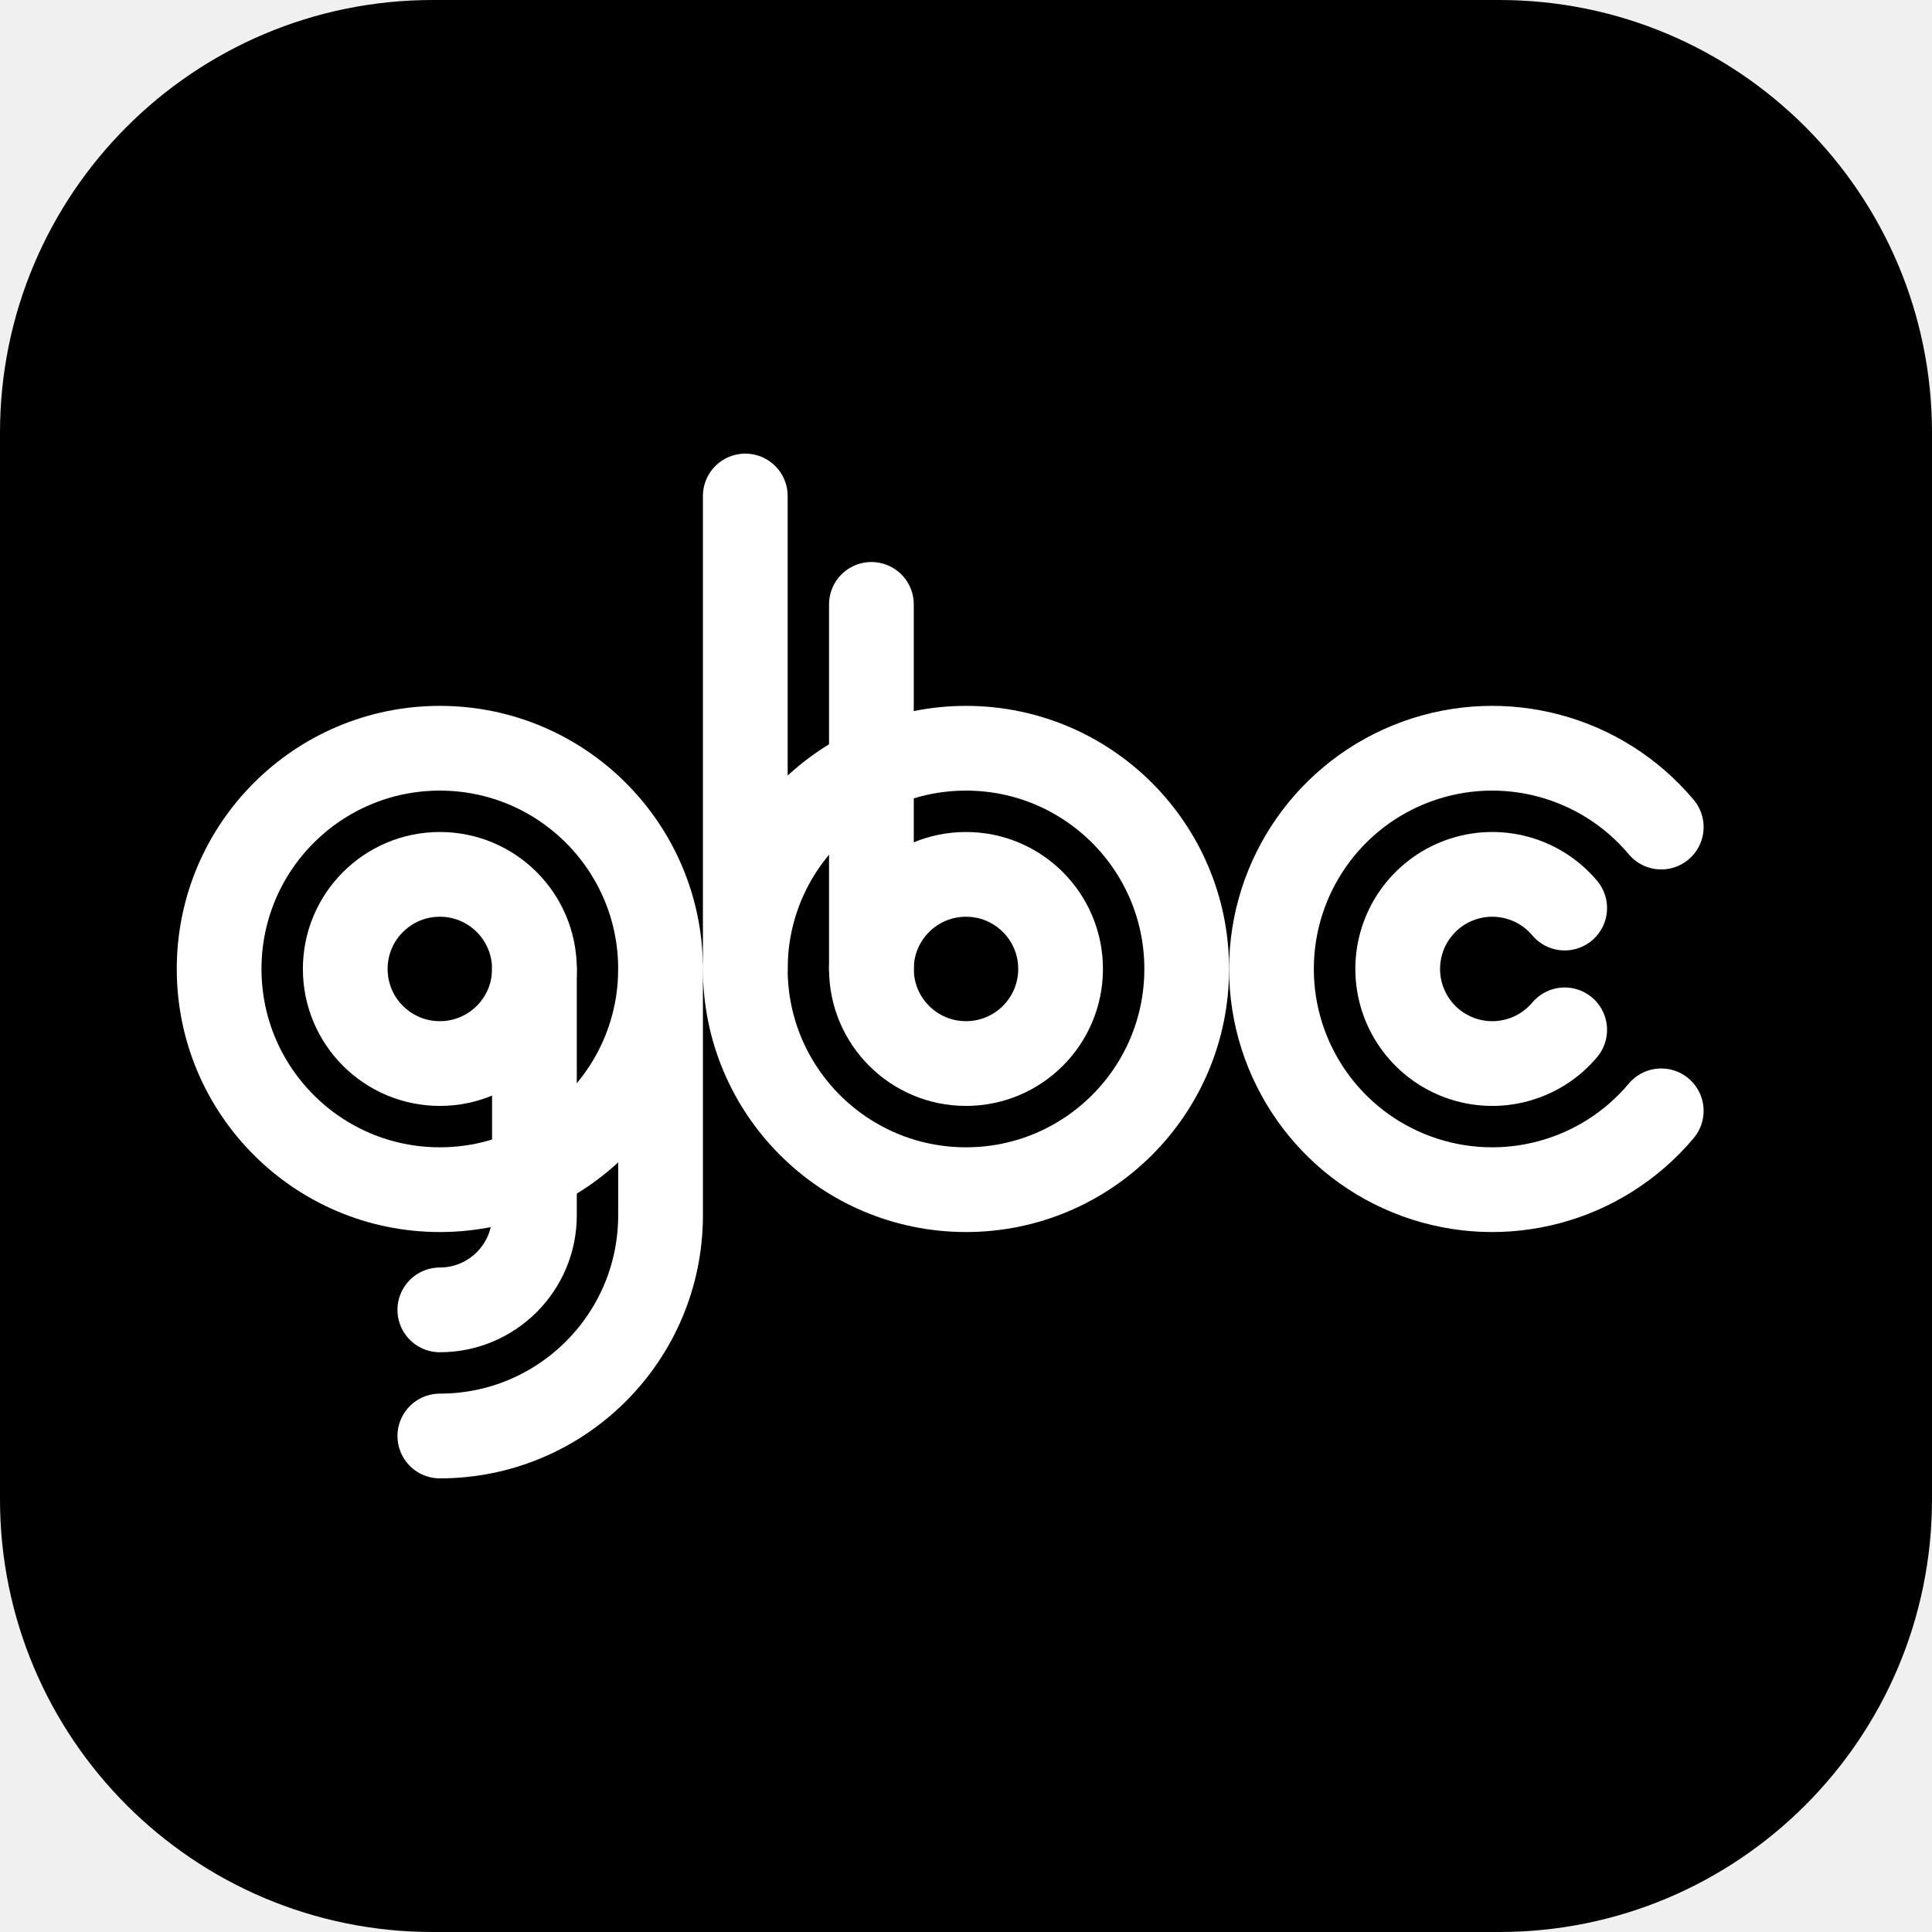
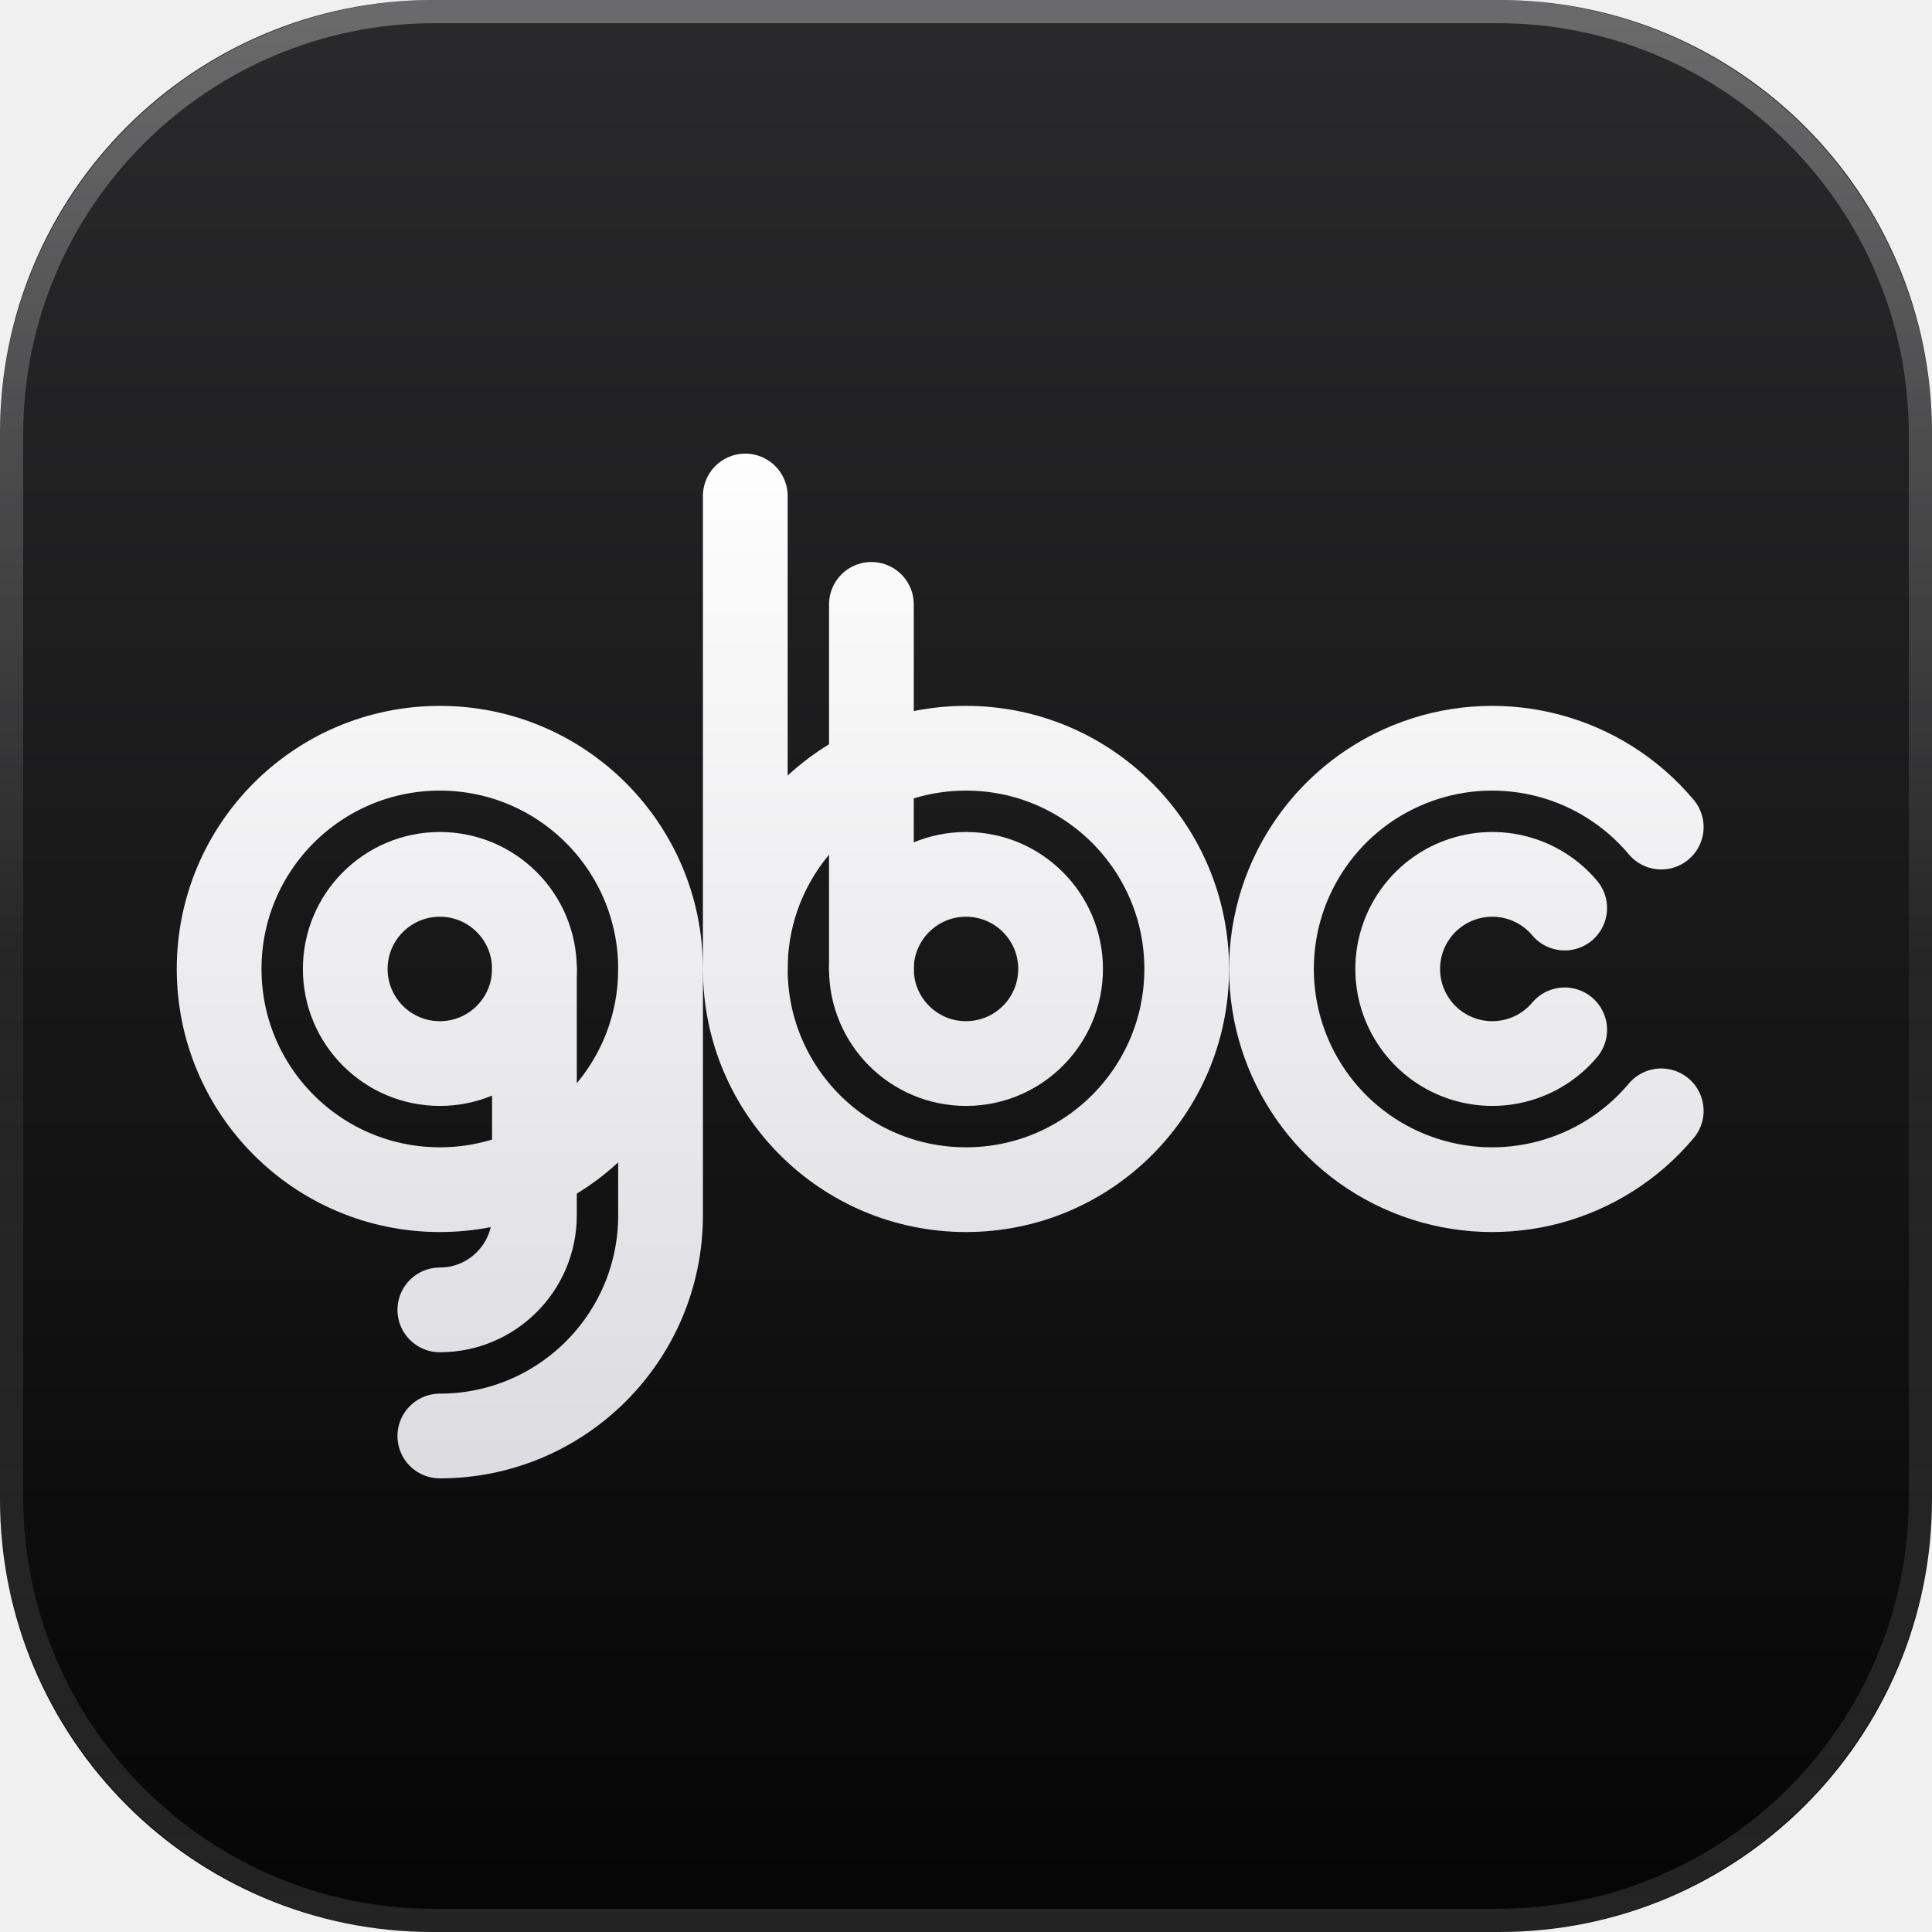
<svg xmlns="http://www.w3.org/2000/svg" viewBox="0 0 100 100">
  <style>.g-d{display:none}@media (prefers-color-scheme: dark){.g-l{display:none}.g-d{display:inline}}</style>
  <defs>
+     <linearGradient id="gTL" x1="0" y1="0" x2="0" y2="1">
+       <stop offset="0" stop-color="#2a2a2c" />
+       <stop offset="1" stop-color="#050505" />
+     </linearGradient>
+     <linearGradient id="gTD" x1="0" y1="0" x2="0" y2="1">
+       <stop offset="0" stop-color="#232325" />
+       <stop offset="1" stop-color="#0d0d0e" />
+     </linearGradient>
+     <linearGradient id="gGL" x1="0" y1="22" x2="0" y2="80" gradientUnits="userSpaceOnUse">
+       <stop offset="0" stop-color="#ffffff" />
+       <stop offset="1" stop-color="#d9d9de" />
+     </linearGradient>
+     <linearGradient id="gGD" x1="0" y1="22" x2="0" y2="80" gradientUnits="userSpaceOnUse">
+       <stop offset="0" stop-color="#d2d2d7" />
+       <stop offset="1" stop-color="#8a8a8f" />
+     </linearGradient>
    <linearGradient id="gR" x1="0" y1="0" x2="0" y2="1">
-       <stop offset="0" stop-color="#fff" stop-opacity=".28" />
-       <stop offset=".5" stop-color="#fff" stop-opacity=".08" />
-       <stop offset="1" stop-color="#fff" stop-opacity=".14" />
+       <stop offset="0" stop-color="#fff" stop-opacity=".30" />
+       <stop offset=".5" stop-color="#fff" stop-opacity=".06" />
+       <stop offset="1" stop-color="#fff" stop-opacity=".12" />
    </linearGradient>
  </defs>
  <g class="g-l">
-     <rect width="100" height="100" rx="22.4" fill="#000" />
-     <g fill="none" stroke="#fff" stroke-width="4.3" stroke-linecap="round" stroke-linejoin="round" transform="translate(50 50) scale(1.020) translate(-50 -49.85)">
+     <rect width="100" height="100" rx="22.4" fill="url(#gTL)" />
+     <g fill="none" stroke="url(#gGL)" stroke-width="4.3" stroke-linecap="round" stroke-linejoin="round" transform="translate(50 50) scale(1.020) translate(-50 -49.85)">
      <circle cx="23.30" cy="50" r="11.2" />
      <path d="M34.50 50V62.5A11.2 11.2 0 0 1 23.30 73.7" />
      <circle cx="50" cy="50" r="11.2" />
      <path d="M38.80 50V26.0" />
      <path d="M85.28 42.80A11.2 11.2 0 1 0 85.28 57.20" />
      <circle cx="23.30" cy="50" r="4.8" />
      <path d="M28.10 50V62.5A4.8 4.8 0 0 1 23.30 67.3" />
      <circle cx="50" cy="50" r="4.8" />
      <path d="M45.20 50V31.5" />
      <path d="M80.38 46.91A4.8 4.8 0 1 0 80.38 53.09" />
    </g>
+     <rect x=".6" y=".6" width="98.8" height="98.8" rx="21.9" fill="none" stroke="url(#gR)" stroke-width="1.2" />
  </g>
  <g class="g-d">
-     <rect width="100" height="100" rx="22.4" fill="#141414" />
-     <g fill="none" stroke="#a8a8ad" stroke-width="4.3" stroke-linecap="round" stroke-linejoin="round" transform="translate(50 50) scale(1.020) translate(-50 -49.85)">
+     <rect width="100" height="100" rx="22.4" fill="url(#gTD)" />
+     <g fill="none" stroke="url(#gGD)" stroke-width="4.3" stroke-linecap="round" stroke-linejoin="round" transform="translate(50 50) scale(1.020) translate(-50 -49.85)">
      <circle cx="23.30" cy="50" r="11.2" />
      <path d="M34.50 50V62.5A11.2 11.2 0 0 1 23.30 73.7" />
      <circle cx="50" cy="50" r="11.2" />
      <path d="M38.80 50V26.0" />
      <path d="M85.28 42.80A11.2 11.2 0 1 0 85.28 57.20" />
      <circle cx="23.30" cy="50" r="4.8" />
      <path d="M28.10 50V62.5A4.8 4.8 0 0 1 23.30 67.3" />
      <circle cx="50" cy="50" r="4.8" />
      <path d="M45.20 50V31.5" />
      <path d="M80.38 46.91A4.8 4.8 0 1 0 80.38 53.09" />
    </g>
    <rect x=".6" y=".6" width="98.8" height="98.8" rx="21.9" fill="none" stroke="url(#gR)" stroke-width="1.2" />
  </g>
</svg>
